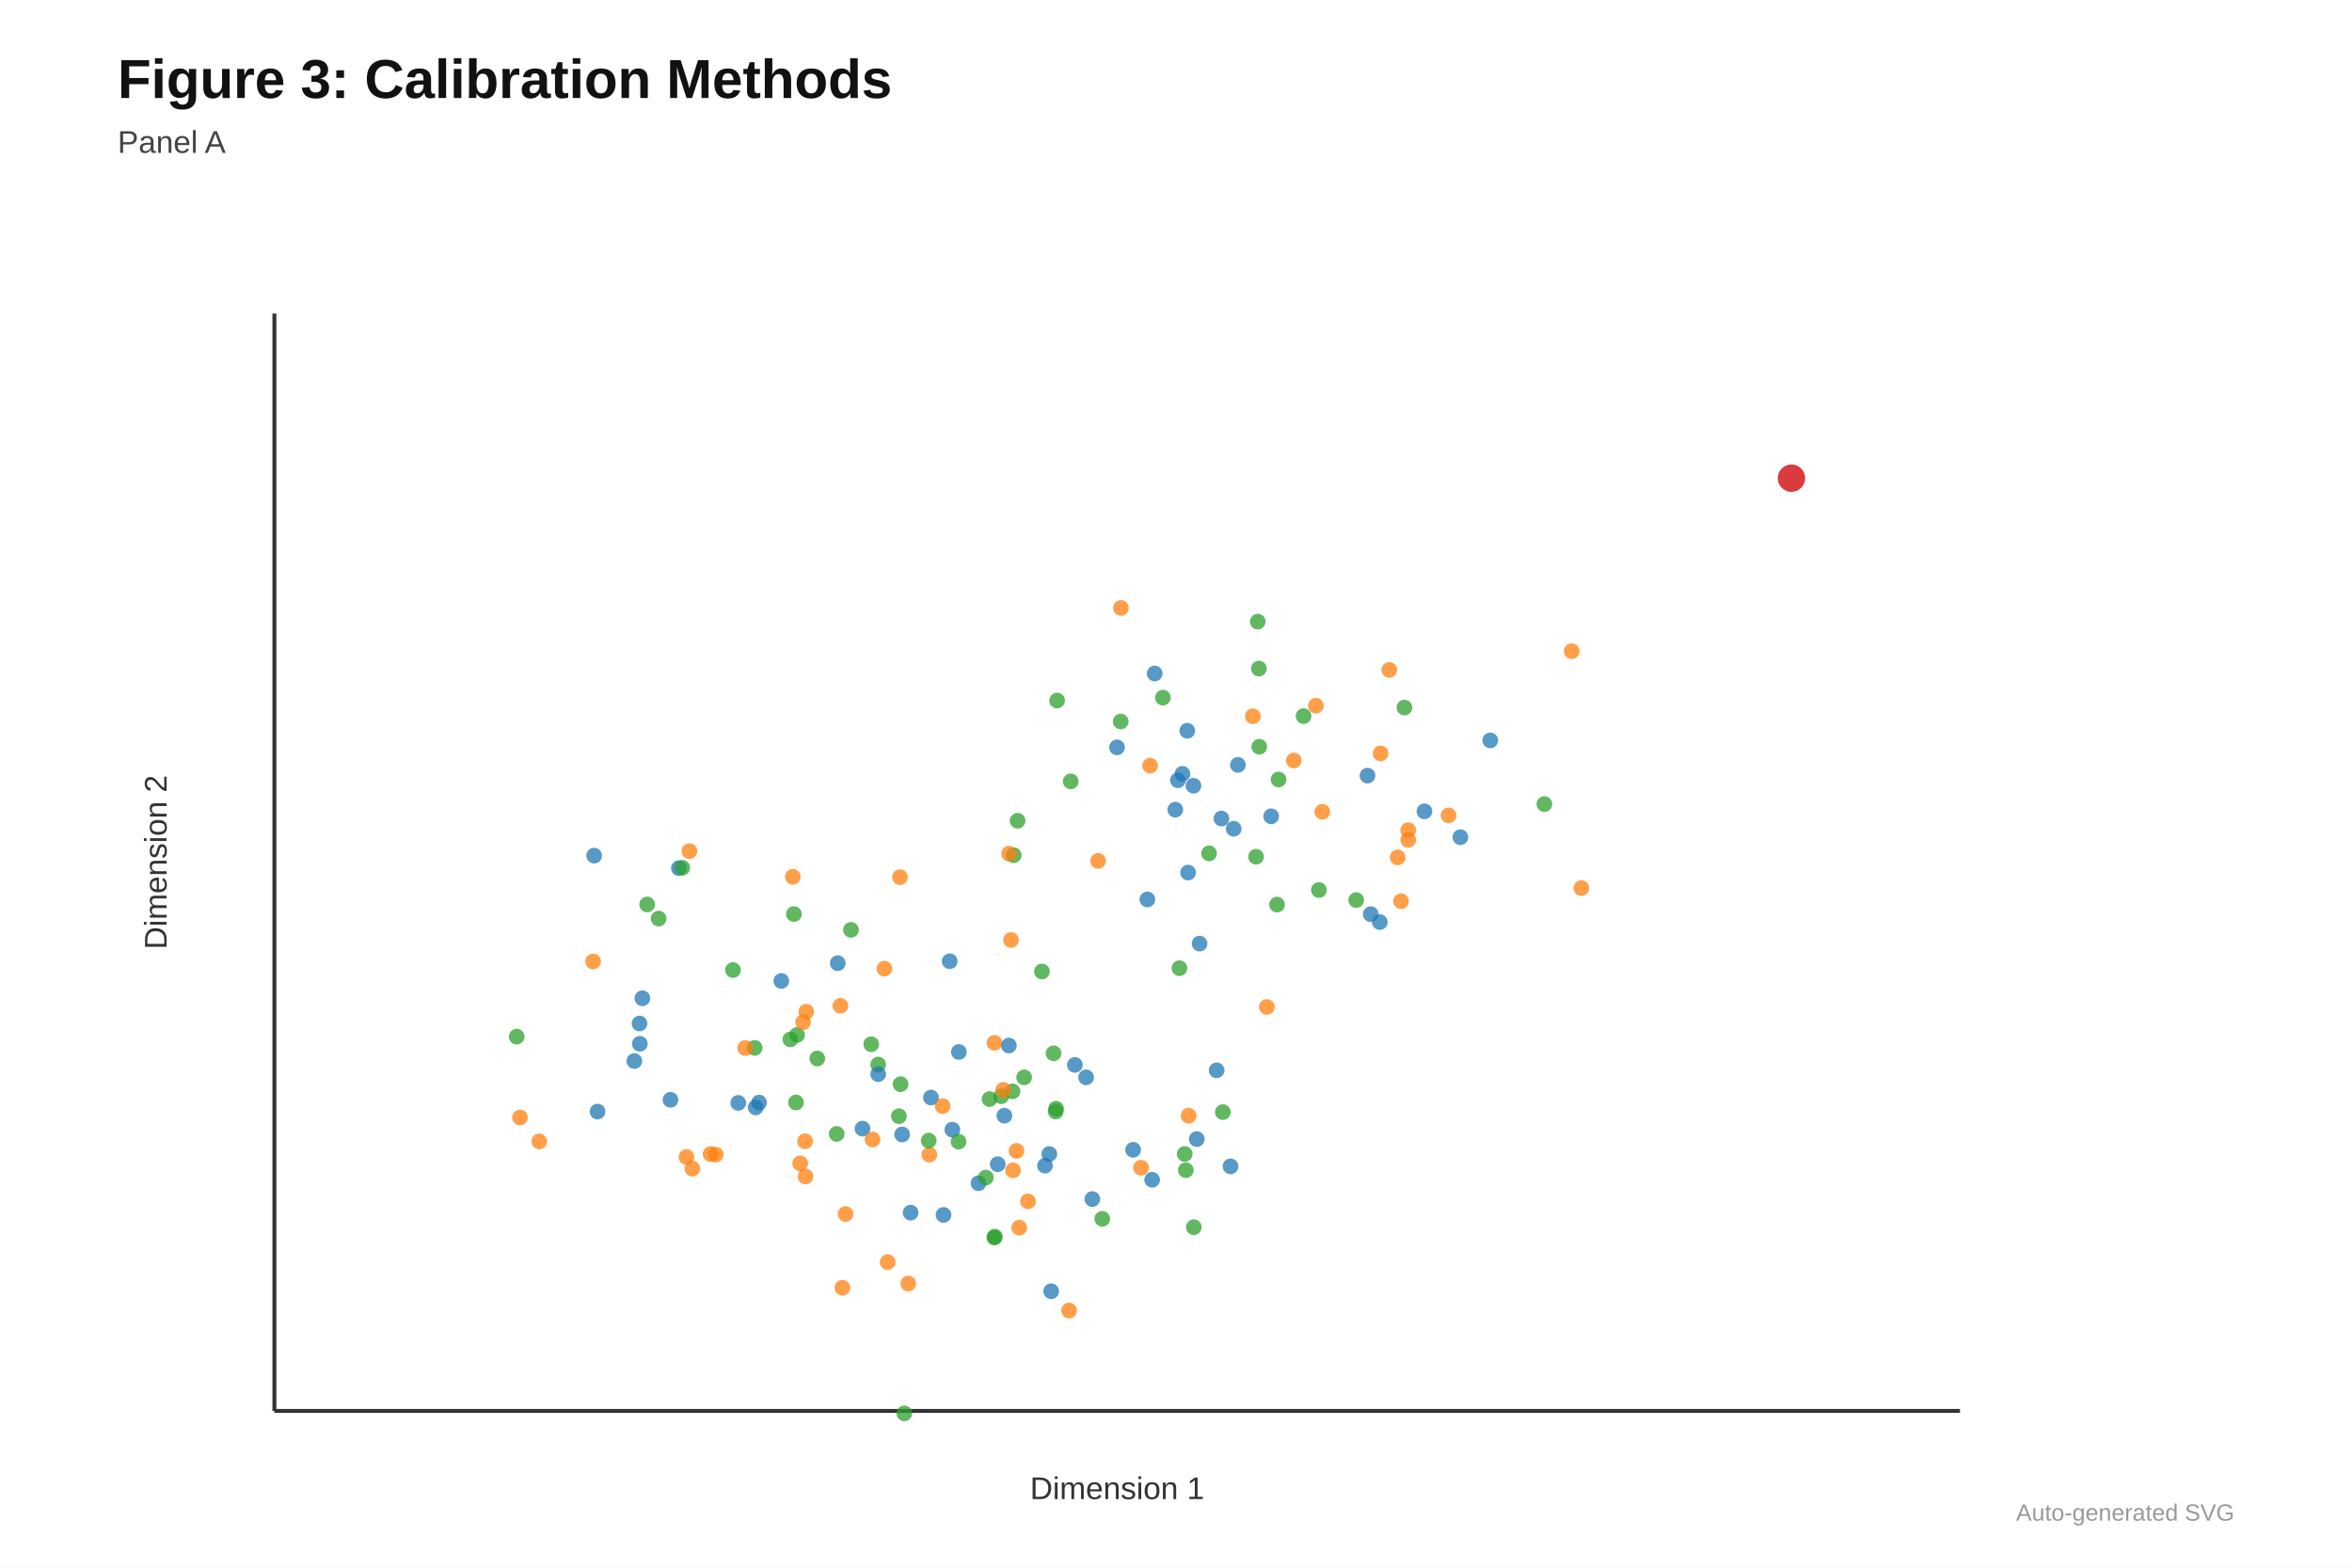
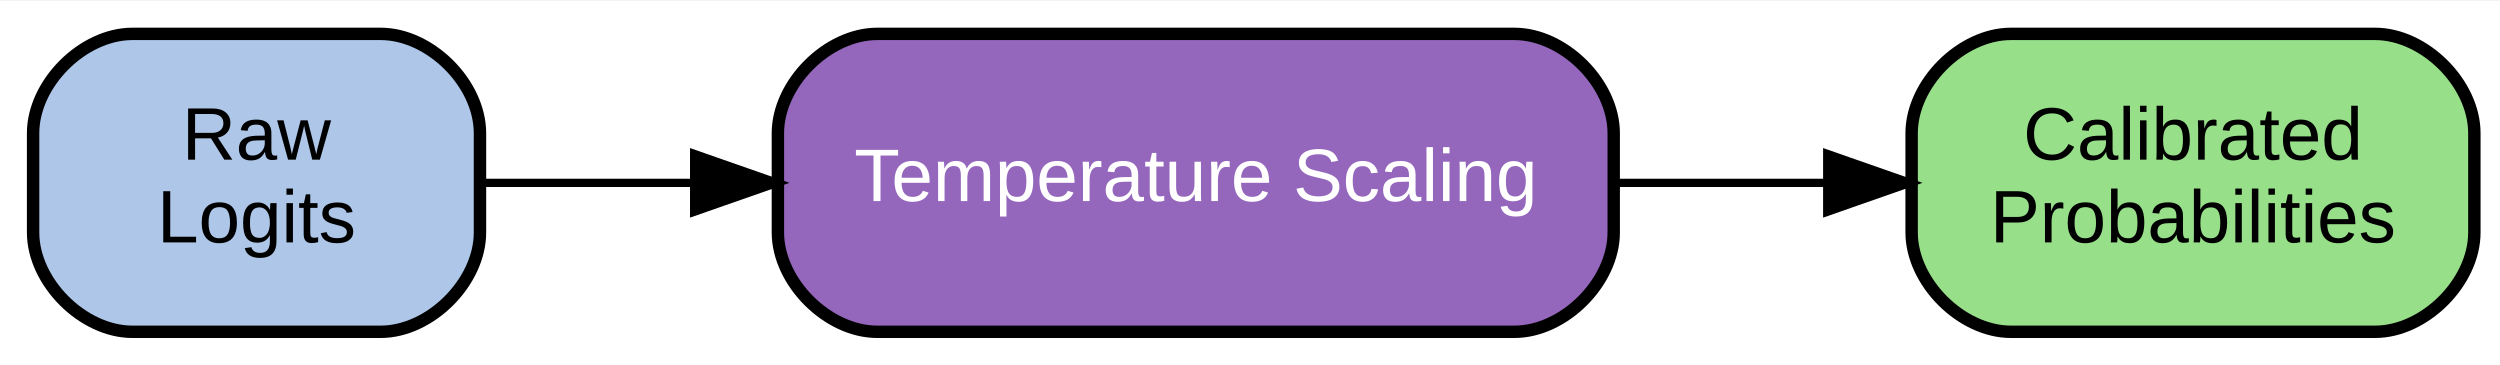
- <svg xmlns="http://www.w3.org/2000/svg" baseProfile="full" height="800" version="1.1" width="1200">
-   <defs>
-     <marker id="id295" markerHeight="7" markerWidth="7" orient="auto" refX="6" refY="3">
-       <path d="M0,0 L0,6 L6,3 z" fill="#333333" />
-     </marker>
-   </defs>
-   <rect fill="white" height="800" width="1200" x="0" y="0" />
-   <text fill="#111" font-family="Arial, Helvetica, sans-serif" font-size="28" font-weight="700" x="60" y="50">Figure 3: Calibration Methods</text>
-   <text fill="#444" font-family="Arial, Helvetica, sans-serif" font-size="16" x="60" y="78">Panel A</text>
-   <line stroke="#333" stroke-width="2" x1="140" x2="1000" y1="720" y2="720" />
-   <line stroke="#333" stroke-width="2" x1="140" x2="140" y1="160" y2="720" />
-   <circle cx="428.796" cy="513.254" fill="#ff7f0e" opacity="0.75" r="4" />
-   <circle cx="376.656" cy="562.815" fill="#1f77b4" opacity="0.75" r="4" />
-   <circle cx="403.24" cy="530.411" fill="#2ca02c" opacity="0.75" r="4" />
-   <circle cx="263.63" cy="528.999" fill="#2ca02c" opacity="0.75" r="4" />
-   <circle cx="327.745" cy="509.435" fill="#1f77b4" opacity="0.75" r="4" />
-   <circle cx="512.435" cy="569.337" fill="#1f77b4" opacity="0.75" r="4" />
-   <circle cx="434.167" cy="474.511" fill="#2ca02c" opacity="0.75" r="4" />
-   <circle cx="385.034" cy="534.745" fill="#2ca02c" opacity="0.75" r="4" />
-   <circle cx="507.369" cy="532.166" fill="#ff7f0e" opacity="0.75" r="4" />
-   <circle cx="265.326" cy="570.249" fill="#ff7f0e" opacity="0.75" r="4" />
-   <circle cx="444.503" cy="532.892" fill="#2ca02c" opacity="0.75" r="4" />
-   <circle cx="451.228" cy="494.285" fill="#ff7f0e" opacity="0.75" r="4" />
-   <circle cx="516.586" cy="556.925" fill="#2ca02c" opacity="0.75" r="4" />
-   <circle cx="350.245" cy="590.423" fill="#ff7f0e" opacity="0.75" r="4" />
-   <circle cx="408.234" cy="593.661" fill="#ff7f0e" opacity="0.75" r="4" />
-   <circle cx="452.891" cy="644.041" fill="#ff7f0e" opacity="0.75" r="4" />
-   <circle cx="404.506" cy="447.428" fill="#ff7f0e" opacity="0.75" r="4" />
-   <circle cx="515.808" cy="479.686" fill="#ff7f0e" opacity="0.75" r="4" />
-   <circle cx="302.61" cy="490.634" fill="#ff7f0e" opacity="0.75" r="4" />
-   <circle cx="373.977" cy="495.02" fill="#2ca02c" opacity="0.75" r="4" />
-   <circle cx="326.446" cy="532.644" fill="#1f77b4" opacity="0.75" r="4" />
-   <circle cx="346.367" cy="443.044" fill="#1f77b4" opacity="0.75" r="4" />
-   <circle cx="416.979" cy="540.155" fill="#2ca02c" opacity="0.75" r="4" />
-   <circle cx="387.271" cy="562.648" fill="#1f77b4" opacity="0.75" r="4" />
-   <circle cx="548.405" cy="543.418" fill="#1f77b4" opacity="0.75" r="4" />
-   <circle cx="342.078" cy="561.225" fill="#1f77b4" opacity="0.75" r="4" />
-   <circle cx="410.748" cy="582.39" fill="#ff7f0e" opacity="0.75" r="4" />
-   <circle cx="440.049" cy="575.943" fill="#1f77b4" opacity="0.75" r="4" />
-   <circle cx="459.154" cy="447.623" fill="#ff7f0e" opacity="0.75" r="4" />
-   <circle cx="351.721" cy="434.351" fill="#ff7f0e" opacity="0.75" r="4" />
-   <circle cx="406.687" cy="528.143" fill="#2ca02c" opacity="0.75" r="4" />
-   <circle cx="409.717" cy="521.62" fill="#ff7f0e" opacity="0.75" r="4" />
-   <circle cx="353.252" cy="596.358" fill="#ff7f0e" opacity="0.75" r="4" />
-   <circle cx="330.173" cy="461.552" fill="#2ca02c" opacity="0.75" r="4" />
-   <circle cx="303.133" cy="436.632" fill="#1f77b4" opacity="0.75" r="4" />
-   <circle cx="448.049" cy="543.255" fill="#2ca02c" opacity="0.75" r="4" />
-   <circle cx="517.21" cy="436.422" fill="#2ca02c" opacity="0.75" r="4" />
-   <circle cx="275.109" cy="582.46" fill="#ff7f0e" opacity="0.75" r="4" />
-   <circle cx="484.531" cy="490.53" fill="#1f77b4" opacity="0.75" r="4" />
-   <circle cx="304.867" cy="567.238" fill="#1f77b4" opacity="0.75" r="4" />
-   <circle cx="326.276" cy="522.291" fill="#1f77b4" opacity="0.75" r="4" />
-   <circle cx="448.062" cy="548.151" fill="#1f77b4" opacity="0.75" r="4" />
-   <circle cx="489.217" cy="536.822" fill="#1f77b4" opacity="0.75" r="4" />
-   <circle cx="362.539" cy="588.945" fill="#ff7f0e" opacity="0.75" r="4" />
-   <circle cx="336.03" cy="468.762" fill="#2ca02c" opacity="0.75" r="4" />
-   <circle cx="380.188" cy="534.784" fill="#ff7f0e" opacity="0.75" r="4" />
-   <circle cx="406.112" cy="562.593" fill="#2ca02c" opacity="0.75" r="4" />
-   <circle cx="427.423" cy="491.514" fill="#1f77b4" opacity="0.75" r="4" />
-   <circle cx="348.092" cy="442.815" fill="#2ca02c" opacity="0.75" r="4" />
-   <circle cx="411.37" cy="516.258" fill="#ff7f0e" opacity="0.75" r="4" />
-   <circle cx="323.632" cy="541.451" fill="#1f77b4" opacity="0.75" r="4" />
-   <circle cx="474.984" cy="560.075" fill="#1f77b4" opacity="0.75" r="4" />
-   <circle cx="385.563" cy="565.138" fill="#1f77b4" opacity="0.75" r="4" />
-   <circle cx="398.631" cy="500.579" fill="#1f77b4" opacity="0.75" r="4" />
-   <circle cx="405.058" cy="466.456" fill="#2ca02c" opacity="0.75" r="4" />
-   <circle cx="600.966" cy="398.149" fill="#1f77b4" opacity="0.75" r="4" />
-   <circle cx="589.128" cy="343.694" fill="#1f77b4" opacity="0.75" r="4" />
-   <circle cx="745.108" cy="427.222" fill="#1f77b4" opacity="0.75" r="4" />
-   <circle cx="801.884" cy="332.295" fill="#ff7f0e" opacity="0.75" r="4" />
-   <circle cx="629.433" cy="422.925" fill="#1f77b4" opacity="0.75" r="4" />
-   <circle cx="623.179" cy="417.708" fill="#1f77b4" opacity="0.75" r="4" />
-   <circle cx="713.124" cy="437.549" fill="#ff7f0e" opacity="0.75" r="4" />
-   <circle cx="569.907" cy="381.386" fill="#1f77b4" opacity="0.75" r="4" />
-   <circle cx="787.956" cy="410.316" fill="#2ca02c" opacity="0.75" r="4" />
-   <circle cx="642.287" cy="341.176" fill="#2ca02c" opacity="0.75" r="4" />
-   <circle cx="699.352" cy="466.505" fill="#1f77b4" opacity="0.75" r="4" />
-   <circle cx="639.219" cy="365.508" fill="#ff7f0e" opacity="0.75" r="4" />
-   <circle cx="739.08" cy="416.075" fill="#ff7f0e" opacity="0.75" r="4" />
-   <circle cx="714.828" cy="459.871" fill="#ff7f0e" opacity="0.75" r="4" />
-   <circle cx="593.324" cy="356.001" fill="#2ca02c" opacity="0.75" r="4" />
-   <circle cx="606.172" cy="445.288" fill="#1f77b4" opacity="0.75" r="4" />
-   <circle cx="697.7" cy="395.8" fill="#1f77b4" opacity="0.75" r="4" />
-   <circle cx="726.767" cy="414.038" fill="#1f77b4" opacity="0.75" r="4" />
-   <circle cx="641.715" cy="317.222" fill="#2ca02c" opacity="0.75" r="4" />
-   <circle cx="760.342" cy="377.832" fill="#1f77b4" opacity="0.75" r="4" />
-   <circle cx="514.82" cy="435.651" fill="#ff7f0e" opacity="0.75" r="4" />
-   <circle cx="546.271" cy="398.74" fill="#2ca02c" opacity="0.75" r="4" />
-   <circle cx="599.639" cy="413.178" fill="#1f77b4" opacity="0.75" r="4" />
-   <circle cx="640.842" cy="437.19" fill="#2ca02c" opacity="0.75" r="4" />
-   <circle cx="539.345" cy="357.492" fill="#2ca02c" opacity="0.75" r="4" />
-   <circle cx="674.652" cy="414.253" fill="#ff7f0e" opacity="0.75" r="4" />
-   <circle cx="806.79" cy="453.209" fill="#ff7f0e" opacity="0.75" r="4" />
-   <circle cx="672.909" cy="454.203" fill="#2ca02c" opacity="0.75" r="4" />
-   <circle cx="691.938" cy="459.32" fill="#2ca02c" opacity="0.75" r="4" />
-   <circle cx="642.48" cy="381.072" fill="#2ca02c" opacity="0.75" r="4" />
-   <circle cx="665.084" cy="365.441" fill="#2ca02c" opacity="0.75" r="4" />
-   <circle cx="651.546" cy="461.632" fill="#2ca02c" opacity="0.75" r="4" />
-   <circle cx="519.177" cy="418.828" fill="#2ca02c" opacity="0.75" r="4" />
-   <circle cx="531.609" cy="495.764" fill="#2ca02c" opacity="0.75" r="4" />
-   <circle cx="571.795" cy="368.181" fill="#2ca02c" opacity="0.75" r="4" />
-   <circle cx="585.391" cy="458.988" fill="#1f77b4" opacity="0.75" r="4" />
-   <circle cx="703.978" cy="470.552" fill="#1f77b4" opacity="0.75" r="4" />
-   <circle cx="718.487" cy="423.664" fill="#ff7f0e" opacity="0.75" r="4" />
-   <circle cx="571.893" cy="310.246" fill="#ff7f0e" opacity="0.75" r="4" />
-   <circle cx="608.906" cy="400.966" fill="#1f77b4" opacity="0.75" r="4" />
-   <circle cx="586.776" cy="390.726" fill="#ff7f0e" opacity="0.75" r="4" />
-   <circle cx="704.378" cy="384.495" fill="#ff7f0e" opacity="0.75" r="4" />
-   <circle cx="652.331" cy="397.787" fill="#2ca02c" opacity="0.75" r="4" />
-   <circle cx="603.295" cy="394.875" fill="#1f77b4" opacity="0.75" r="4" />
-   <circle cx="605.745" cy="372.908" fill="#1f77b4" opacity="0.75" r="4" />
-   <circle cx="708.831" cy="341.869" fill="#ff7f0e" opacity="0.75" r="4" />
-   <circle cx="660.116" cy="388.101" fill="#ff7f0e" opacity="0.75" r="4" />
-   <circle cx="631.597" cy="390.331" fill="#1f77b4" opacity="0.75" r="4" />
-   <circle cx="560.25" cy="439.314" fill="#ff7f0e" opacity="0.75" r="4" />
-   <circle cx="612.035" cy="481.528" fill="#1f77b4" opacity="0.75" r="4" />
-   <circle cx="671.359" cy="360.131" fill="#ff7f0e" opacity="0.75" r="4" />
-   <circle cx="648.556" cy="416.559" fill="#1f77b4" opacity="0.75" r="4" />
-   <circle cx="616.875" cy="435.474" fill="#2ca02c" opacity="0.75" r="4" />
-   <circle cx="718.466" cy="428.597" fill="#ff7f0e" opacity="0.75" r="4" />
-   <circle cx="716.561" cy="361.073" fill="#2ca02c" opacity="0.75" r="4" />
-   <circle cx="545.435" cy="668.772" fill="#ff7f0e" opacity="0.75" r="4" />
-   <circle cx="582.171" cy="595.899" fill="#ff7f0e" opacity="0.75" r="4" />
-   <circle cx="518.645" cy="587.299" fill="#ff7f0e" opacity="0.75" r="4" />
-   <circle cx="623.899" cy="567.53" fill="#2ca02c" opacity="0.75" r="4" />
-   <circle cx="504.874" cy="560.872" fill="#2ca02c" opacity="0.75" r="4" />
-   <circle cx="459.475" cy="553.277" fill="#2ca02c" opacity="0.75" r="4" />
-   <circle cx="474.175" cy="589.215" fill="#ff7f0e" opacity="0.75" r="4" />
-   <circle cx="473.845" cy="582.048" fill="#2ca02c" opacity="0.75" r="4" />
-   <circle cx="587.815" cy="602.056" fill="#1f77b4" opacity="0.75" r="4" />
-   <circle cx="464.601" cy="618.822" fill="#1f77b4" opacity="0.75" r="4" />
-   <circle cx="485.891" cy="576.486" fill="#1f77b4" opacity="0.75" r="4" />
-   <circle cx="557.314" cy="611.891" fill="#1f77b4" opacity="0.75" r="4" />
-   <circle cx="460.28" cy="578.923" fill="#1f77b4" opacity="0.75" r="4" />
-   <circle cx="610.606" cy="581.285" fill="#1f77b4" opacity="0.75" r="4" />
-   <circle cx="514.722" cy="533.538" fill="#1f77b4" opacity="0.75" r="4" />
-   <circle cx="510.829" cy="559.417" fill="#2ca02c" opacity="0.75" r="4" />
-   <circle cx="489.04" cy="582.586" fill="#2ca02c" opacity="0.75" r="4" />
-   <circle cx="481.384" cy="619.982" fill="#1f77b4" opacity="0.75" r="4" />
-   <circle cx="516.82" cy="597.219" fill="#ff7f0e" opacity="0.75" r="4" />
-   <circle cx="604.443" cy="588.88" fill="#2ca02c" opacity="0.75" r="4" />
-   <circle cx="520.001" cy="626.481" fill="#ff7f0e" opacity="0.75" r="4" />
-   <circle cx="535.364" cy="588.911" fill="#1f77b4" opacity="0.75" r="4" />
-   <circle cx="554.135" cy="549.775" fill="#1f77b4" opacity="0.75" r="4" />
-   <circle cx="524.473" cy="613.049" fill="#ff7f0e" opacity="0.75" r="4" />
-   <circle cx="511.869" cy="556.161" fill="#ff7f0e" opacity="0.75" r="4" />
-   <circle cx="431.429" cy="619.496" fill="#ff7f0e" opacity="0.75" r="4" />
-   <circle cx="646.346" cy="513.852" fill="#ff7f0e" opacity="0.75" r="4" />
-   <circle cx="538.832" cy="565.781" fill="#2ca02c" opacity="0.75" r="4" />
-   <circle cx="562.376" cy="621.966" fill="#2ca02c" opacity="0.75" r="4" />
-   <circle cx="507.566" cy="631.069" fill="#2ca02c" opacity="0.75" r="4" />
-   <circle cx="605.007" cy="597.139" fill="#2ca02c" opacity="0.75" r="4" />
-   <circle cx="499.233" cy="603.789" fill="#1f77b4" opacity="0.75" r="4" />
-   <circle cx="507.317" cy="631.529" fill="#2ca02c" opacity="0.75" r="4" />
-   <circle cx="365.207" cy="589.203" fill="#ff7f0e" opacity="0.75" r="4" />
-   <circle cx="601.754" cy="494.077" fill="#2ca02c" opacity="0.75" r="4" />
-   <circle cx="533.156" cy="594.845" fill="#1f77b4" opacity="0.75" r="4" />
-   <circle cx="509.044" cy="594.098" fill="#1f77b4" opacity="0.75" r="4" />
-   <circle cx="463.423" cy="654.989" fill="#ff7f0e" opacity="0.75" r="4" />
-   <circle cx="429.808" cy="657.138" fill="#ff7f0e" opacity="0.75" r="4" />
-   <circle cx="461.408" cy="721.262" fill="#2ca02c" opacity="0.75" r="4" />
-   <circle cx="502.979" cy="600.933" fill="#2ca02c" opacity="0.75" r="4" />
-   <circle cx="480.904" cy="564.44" fill="#ff7f0e" opacity="0.75" r="4" />
-   <circle cx="606.427" cy="569.344" fill="#ff7f0e" opacity="0.75" r="4" />
-   <circle cx="537.515" cy="537.511" fill="#2ca02c" opacity="0.75" r="4" />
-   <circle cx="627.813" cy="595.195" fill="#1f77b4" opacity="0.75" r="4" />
-   <circle cx="522.525" cy="549.784" fill="#2ca02c" opacity="0.75" r="4" />
-   <circle cx="538.6" cy="567.218" fill="#2ca02c" opacity="0.75" r="4" />
-   <circle cx="620.726" cy="546.194" fill="#1f77b4" opacity="0.75" r="4" />
-   <circle cx="609.083" cy="626.225" fill="#2ca02c" opacity="0.75" r="4" />
-   <circle cx="578.119" cy="586.76" fill="#1f77b4" opacity="0.75" r="4" />
-   <circle cx="411.003" cy="600.383" fill="#ff7f0e" opacity="0.75" r="4" />
-   <circle cx="536.311" cy="658.932" fill="#1f77b4" opacity="0.75" r="4" />
-   <circle cx="445.17" cy="581.487" fill="#ff7f0e" opacity="0.75" r="4" />
-   <circle cx="426.889" cy="578.644" fill="#2ca02c" opacity="0.75" r="4" />
-   <circle cx="458.617" cy="569.586" fill="#2ca02c" opacity="0.75" r="4" />
-   <circle cx="914.0" cy="244.0" fill="#d62728" opacity="0.9" r="7" />
-   <text fill="#333" font-family="Arial, Helvetica, sans-serif" font-size="16" text-anchor="middle" x="570.0" y="765">Dimension 1</text>
-   <text fill="#333" font-family="Arial, Helvetica, sans-serif" font-size="16" text-anchor="middle" transform="rotate(-90,85,440.0)" x="85" y="440.0">Dimension 2</text>
-   <text fill="#999" font-family="Arial, Helvetica, sans-serif" font-size="12" text-anchor="end" x="1140" y="776">Auto-generated SVG</text>
+ <svg xmlns="http://www.w3.org/2000/svg" width="432pt" height="63pt" viewBox="0.00 0.00 432.00 62.73">
+   <g id="graph0" class="graph" transform="scale(1.43 1.43) rotate(0) translate(4 40)">
+     <polygon fill="white" stroke="transparent" points="-4,4 -4,-40 299,-40 299,4 -4,4" />
+     <g id="node1" class="node">
+       <path fill="#aec7e8" stroke="black" stroke-width="1.5" d="M42,-36C42,-36 12,-36 12,-36 6,-36 0,-30 0,-24 0,-24 0,-12 0,-12 0,-6 6,0 12,0 12,0 42,0 42,0 48,0 54,-6 54,-12 54,-12 54,-24 54,-24 54,-30 48,-36 42,-36" />
+       <text text-anchor="middle" x="27" y="-20.8" font-family="Arial" font-size="9.00">Raw</text>
+       <text text-anchor="middle" x="27" y="-10.8" font-family="Arial" font-size="9.00">Logits</text>
+     </g>
+     <g id="node2" class="node">
+       <path fill="#9467bd" stroke="black" stroke-width="1.5" d="M179,-36C179,-36 102,-36 102,-36 96,-36 90,-30 90,-24 90,-24 90,-12 90,-12 90,-6 96,0 102,0 102,0 179,0 179,0 185,0 191,-6 191,-12 191,-12 191,-24 191,-24 191,-30 185,-36 179,-36" />
+       <text text-anchor="middle" x="140.5" y="-15.8" font-family="Arial" font-size="9.00" fill="white">Temperature Scaling</text>
+     </g>
+     <g id="edge1" class="edge">
+       <path fill="none" stroke="black" d="M54.14,-18C61.91,-18 70.75,-18 79.73,-18" />
+       <polygon fill="black" stroke="black" points="79.88,-21.5 89.88,-18 79.88,-14.5 79.88,-21.5" />
+     </g>
+     <g id="node3" class="node">
+       <path fill="#98df8a" stroke="black" stroke-width="1.5" d="M283,-36C283,-36 239,-36 239,-36 233,-36 227,-30 227,-24 227,-24 227,-12 227,-12 227,-6 233,0 239,0 239,0 283,0 283,0 289,0 295,-6 295,-12 295,-12 295,-24 295,-24 295,-30 289,-36 283,-36" />
+       <text text-anchor="middle" x="261" y="-20.8" font-family="Arial" font-size="9.00">Calibrated</text>
+       <text text-anchor="middle" x="261" y="-10.8" font-family="Arial" font-size="9.00">Probabilities</text>
+     </g>
+     <g id="edge2" class="edge">
+       <path fill="none" stroke="black" d="M191.07,-18C199.54,-18 208.29,-18 216.58,-18" />
+       <polygon fill="black" stroke="black" points="216.8,-21.5 226.8,-18 216.8,-14.5 216.8,-21.5" />
+     </g>
+   </g>
</svg>
